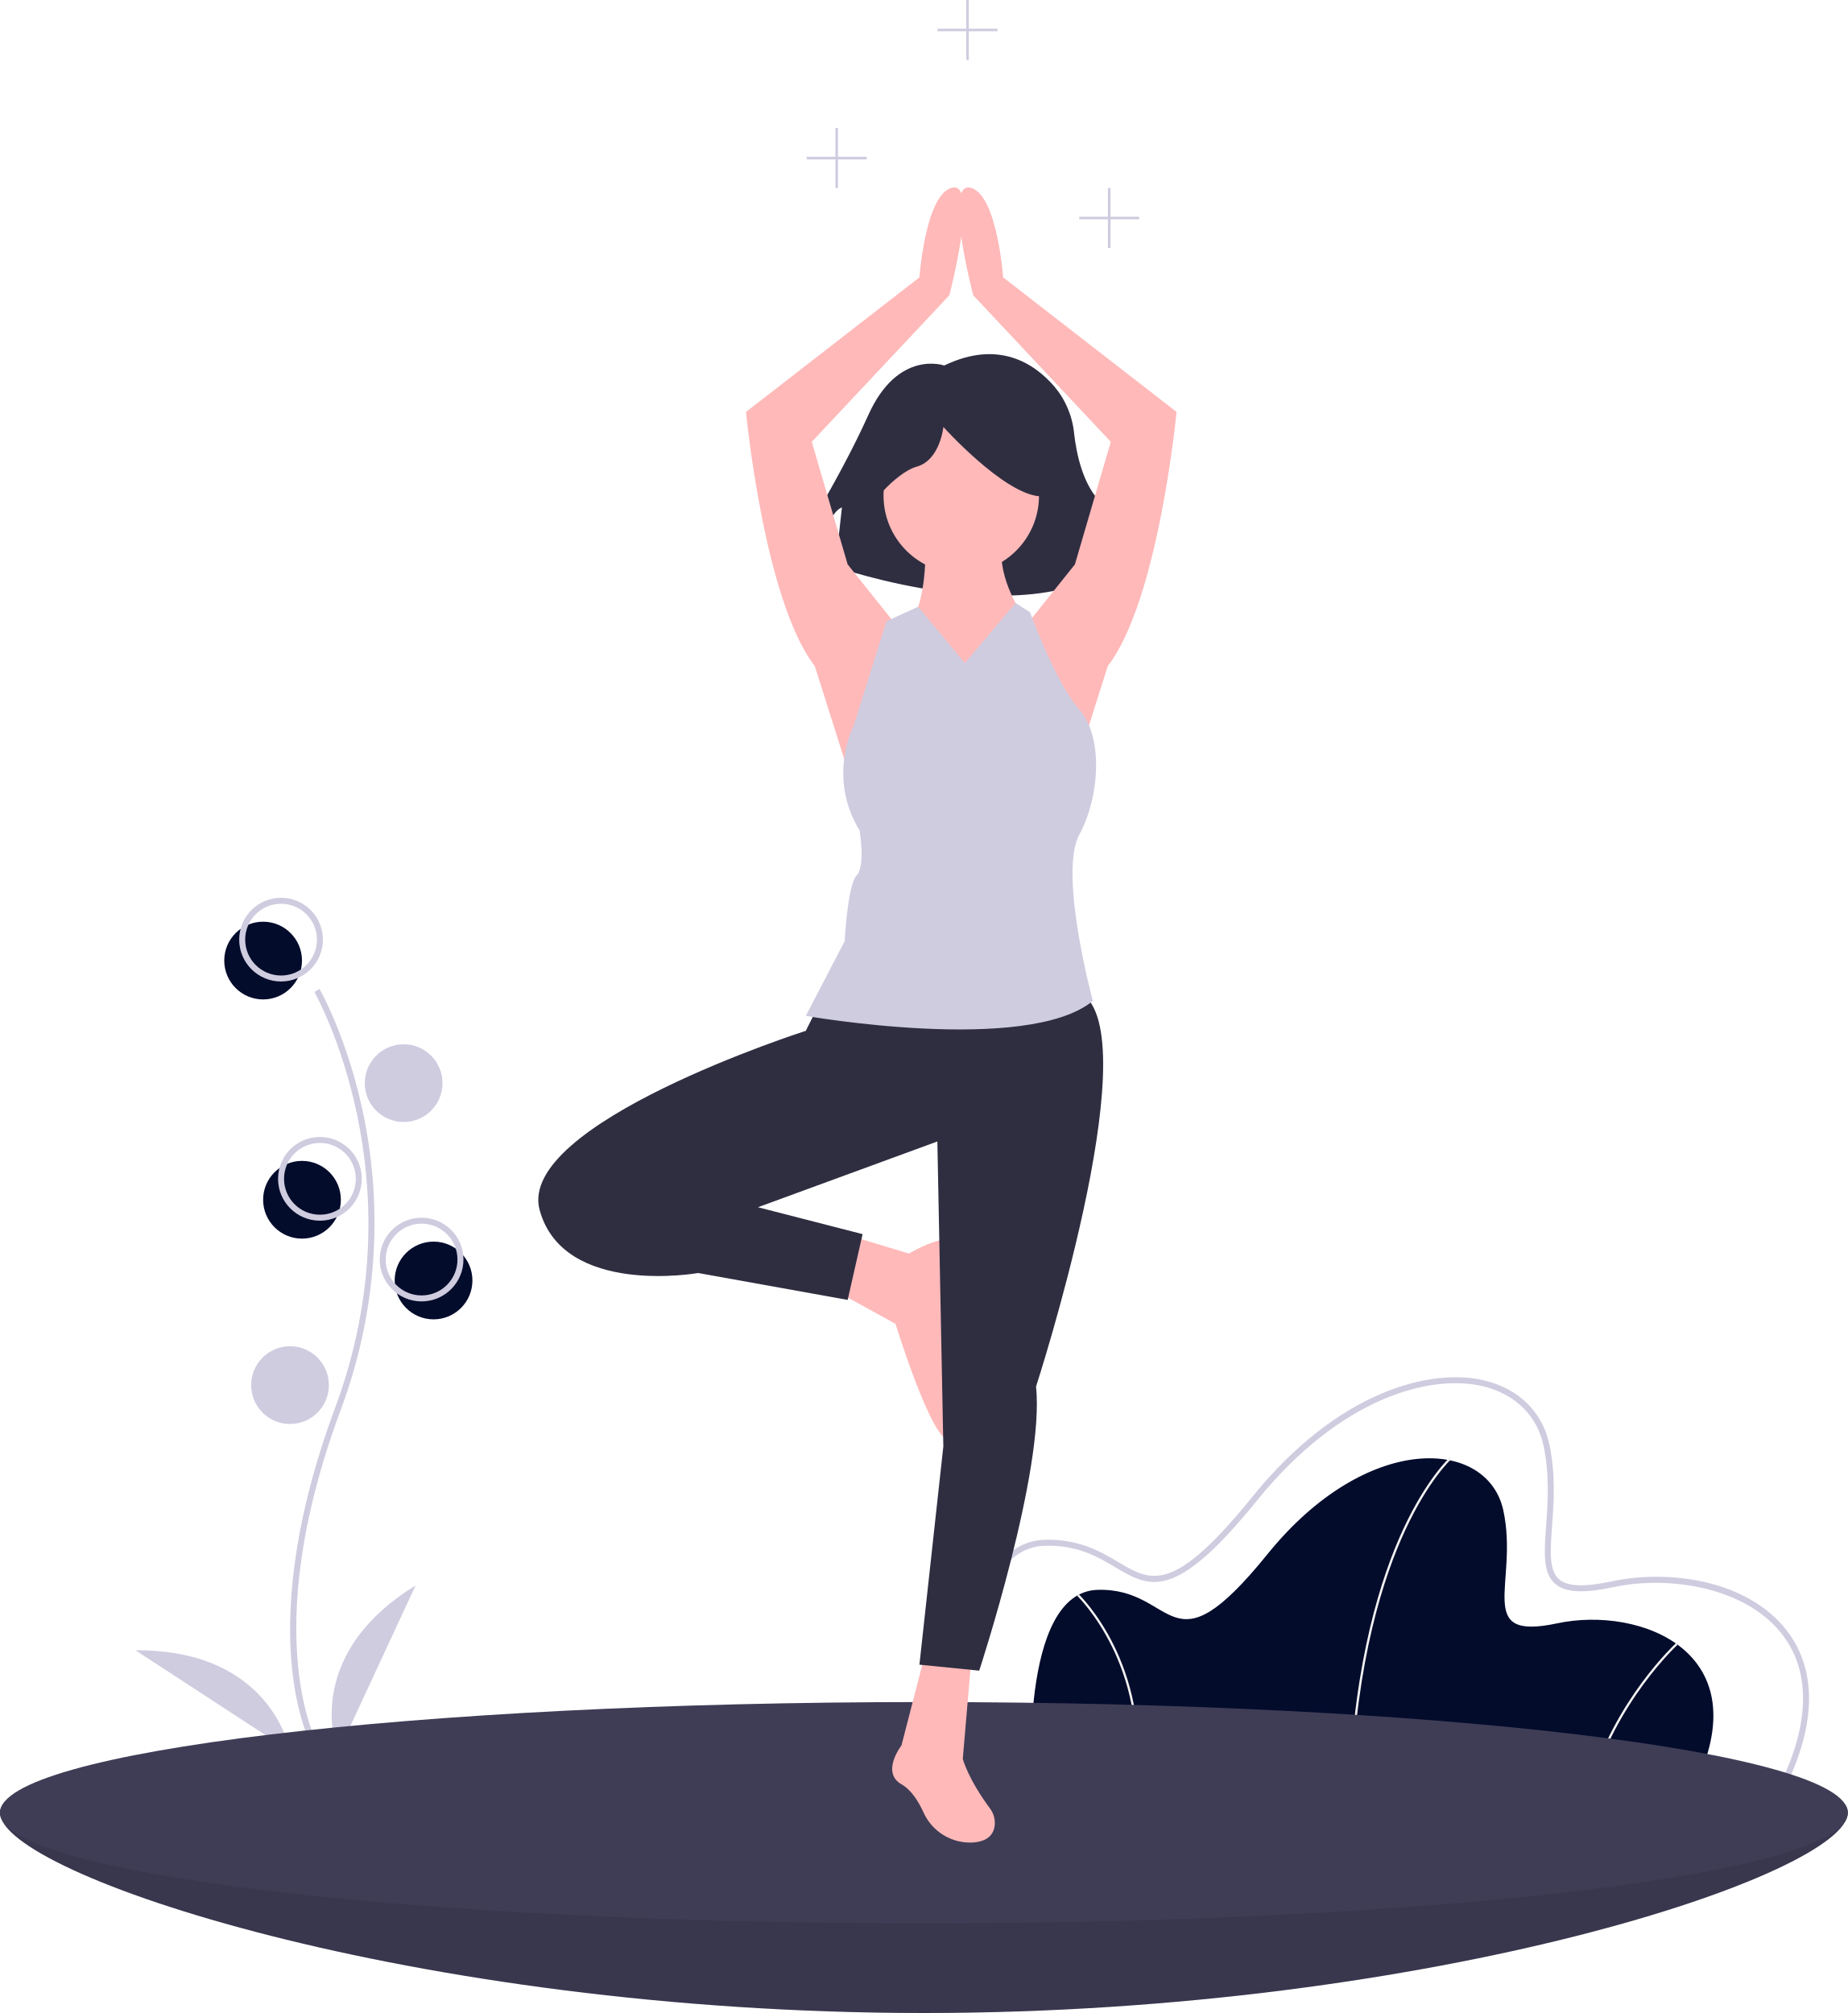
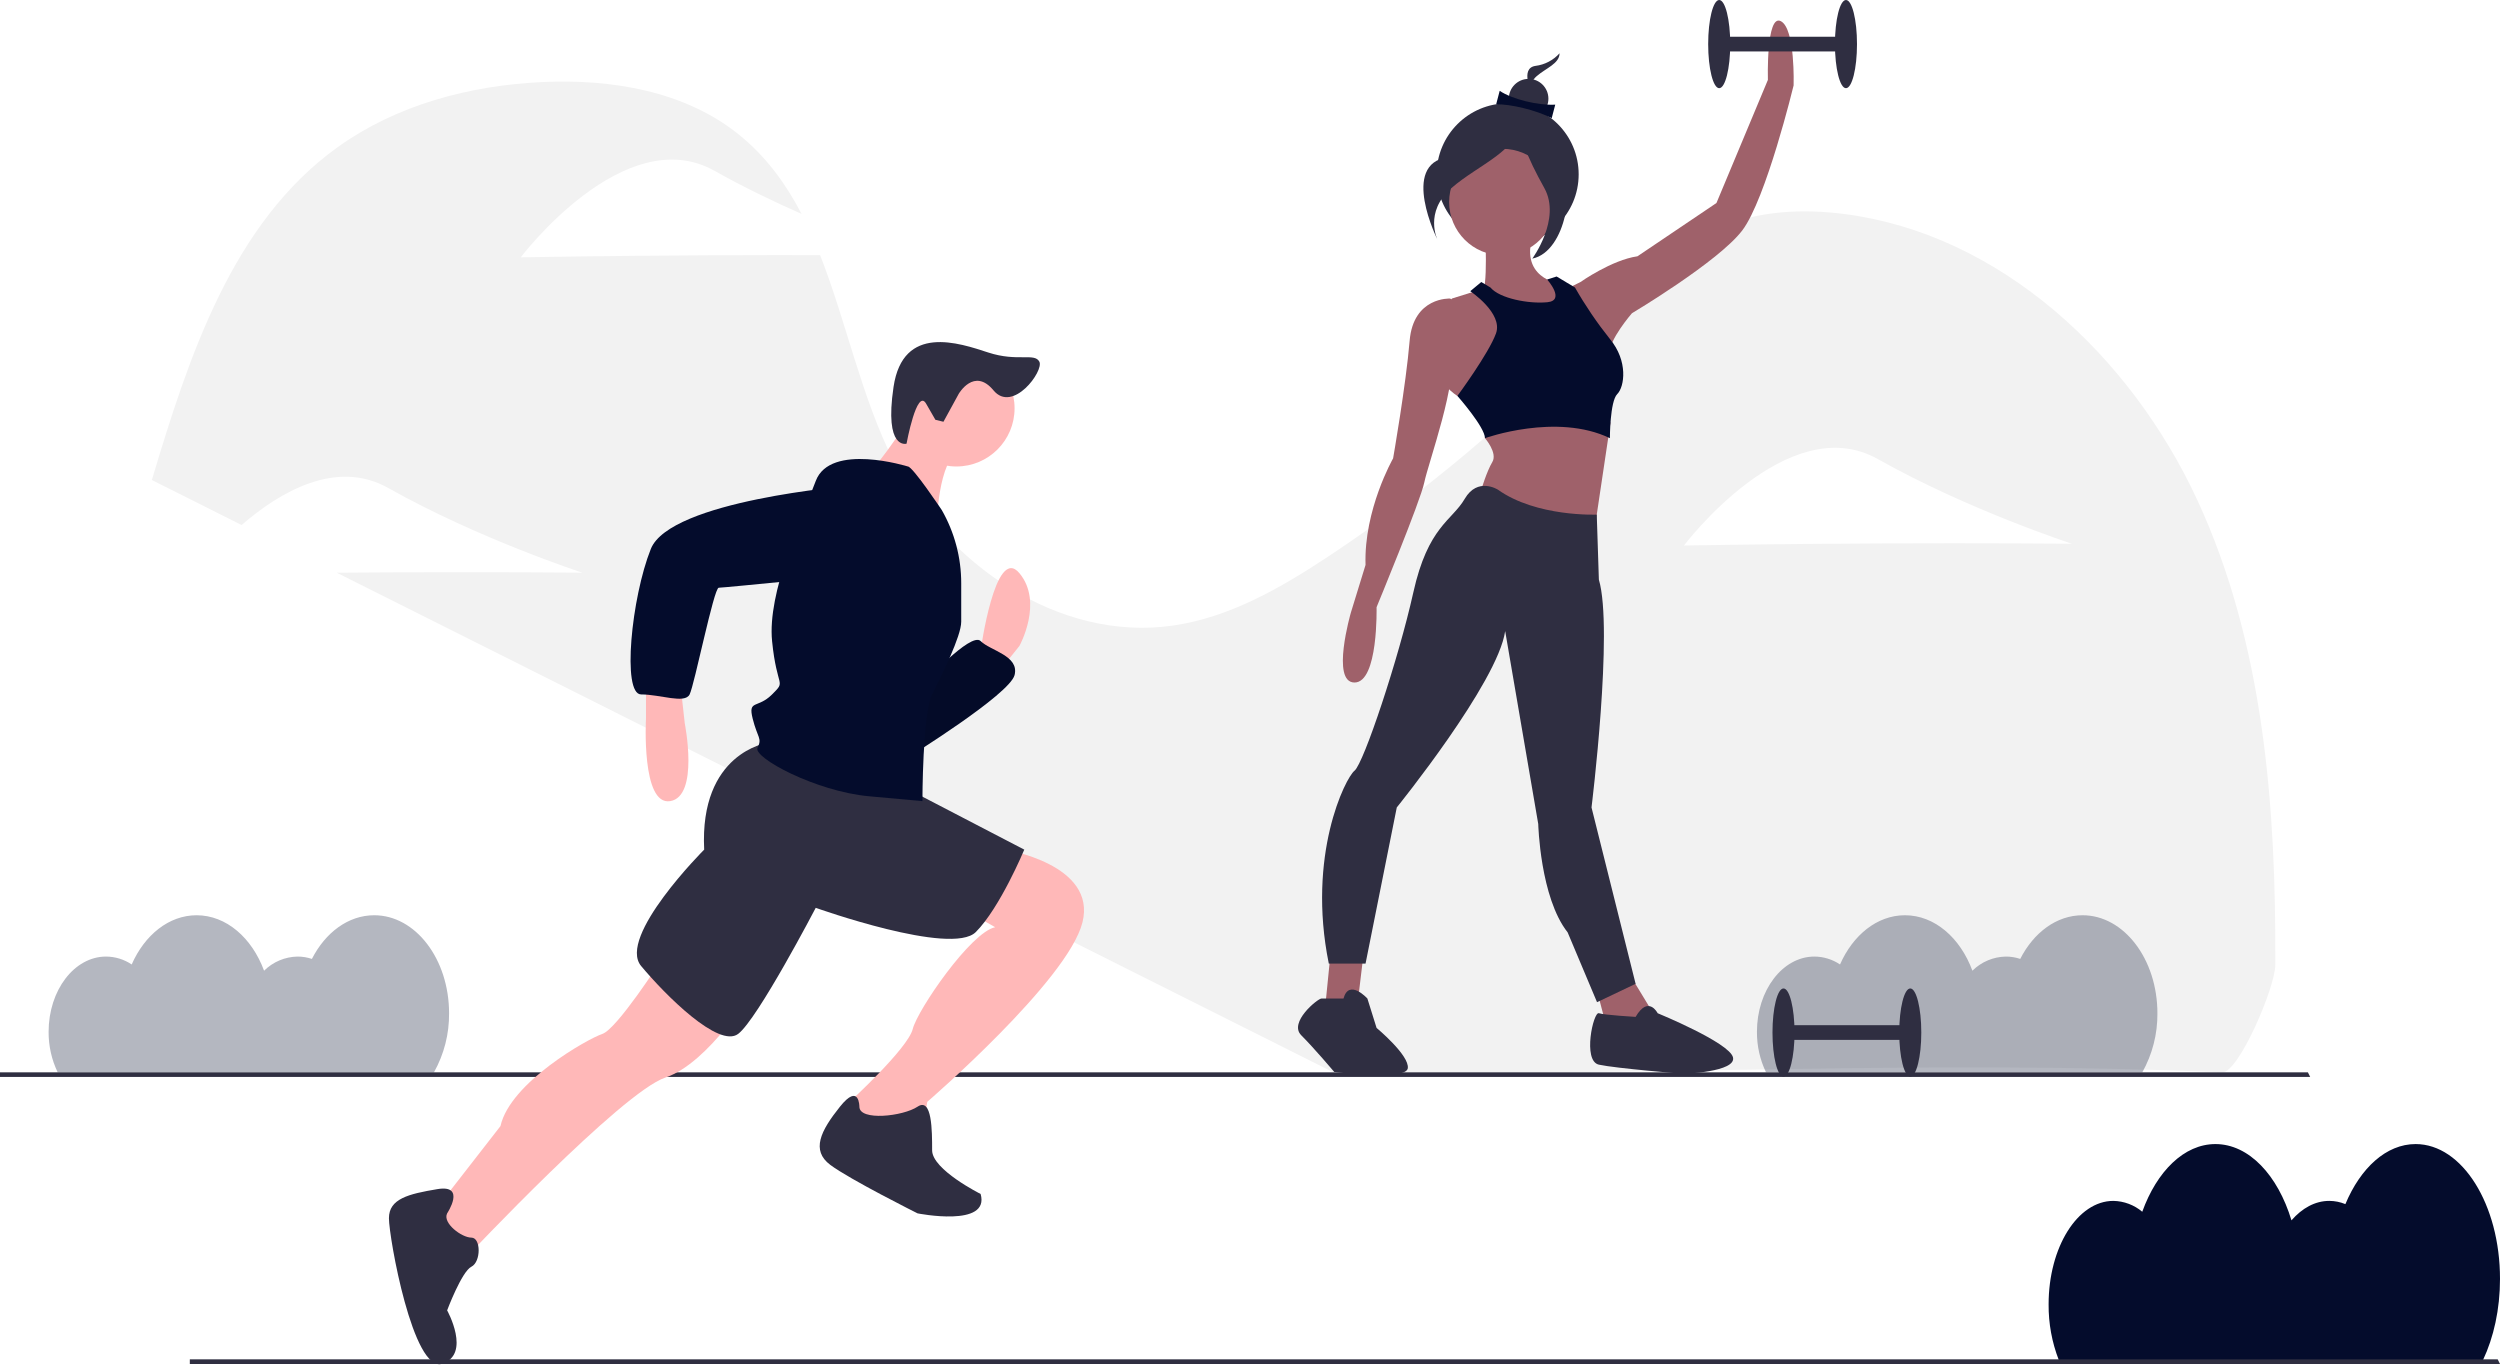
- <svg xmlns="http://www.w3.org/2000/svg" id="e1212692-d39e-496f-931d-018692dccc58" data-name="Layer 1" width="745.338" height="812" viewBox="0 0 745.338 812">
-   <path d="M972.669,775.195C972.669,799.84,805.819,856,600,856s-372.669-56.16-372.669-80.805S394.181,766.752,600,766.752,972.669,750.55,972.669,775.195Z" transform="translate(-227.3311 -44)" fill="#3f3d56" />
-   <path d="M972.669,775.195C972.669,799.84,805.819,856,600,856s-372.669-56.16-372.669-80.805S394.181,766.752,600,766.752,972.669,750.55,972.669,775.195Z" transform="translate(-227.3311 -44)" opacity="0.1" />
-   <circle cx="106.132" cy="387.471" r="15.679" fill="#040c2c" />
-   <circle cx="174.877" cy="516.518" r="15.679" fill="#040c2c" />
-   <circle cx="121.811" cy="483.955" r="15.679" fill="#040c2c" />
-   <path d="M354.143,750.497c-.277-.452-6.803-11.349-9.065-33.977-2.075-20.76-.741-55.751,17.406-104.562,34.379-92.469-7.923-167.078-8.355-167.821l2.087-1.211c.11.188,11.025,19.211,17.474,49.501a215.956,215.956,0,0,1-8.944,120.372c-34.321,92.311-8.805,136.01-8.544,136.441Z" transform="translate(-227.3311 -44)" fill="#cfcce0" />
-   <path d="M340.7,439.913a16.885,16.885,0,1,1,16.885-16.885A16.904,16.904,0,0,1,340.7,439.913Zm0-31.357a14.473,14.473,0,1,0,14.473,14.473A14.489,14.489,0,0,0,340.7,408.556Z" transform="translate(-227.3311 -44)" fill="#cfcce0" />
-   <circle cx="162.816" cy="436.919" r="15.679" fill="#cfcce0" />
-   <path d="M356.378,536.397A16.885,16.885,0,1,1,373.263,519.513,16.904,16.904,0,0,1,356.378,536.397Zm0-31.357a14.473,14.473,0,1,0,14.473,14.473A14.489,14.489,0,0,0,356.378,505.04Z" transform="translate(-227.3311 -44)" fill="#cfcce0" />
-   <path d="M397.384,568.961a16.885,16.885,0,1,1,16.885-16.885A16.904,16.904,0,0,1,397.384,568.961Zm0-31.357a14.473,14.473,0,1,0,14.473,14.473A14.489,14.489,0,0,0,397.384,537.603Z" transform="translate(-227.3311 -44)" fill="#cfcce0" />
-   <circle cx="116.987" cy="558.73" r="15.679" fill="#cfcce0" />
-   <path d="M363.615,751.074s-15.679-38.594,31.357-67.539Z" transform="translate(-227.3311 -44)" fill="#cfcce0" />
-   <path d="M344.332,750.374s-7.135-41.041-62.363-40.689Z" transform="translate(-227.3311 -44)" fill="#cfcce0" />
-   <path d="M910.362,765.546H643.495s-5.409-79.339,26.597-80.24,28.4,35.162,68.52-14.425,88.805-46.882,95.116-17.581-12.171,52.742,21.638,45.53S937.86,710.55,910.362,765.546Z" transform="translate(-227.3311 -44)" fill="#040c2c" />
-   <path d="M772.423,765.564l-.901-.036c2.101-52.236,13.041-85.798,21.848-104.755,9.563-20.583,18.778-28.916,18.87-28.998l.599.674c-.091.081-9.198,8.331-18.685,28.775C785.396,680.101,774.516,713.525,772.423,765.564Z" transform="translate(-227.3311 -44)" fill="#f2f2f2" />
-   <path d="M869.009,765.672l-.865-.252c10.422-35.772,34.964-58.357,35.211-58.581l.606.667C903.716,707.729,879.357,730.155,869.009,765.672Z" transform="translate(-227.3311 -44)" fill="#f2f2f2" />
-   <path d="M685.527,765.608l-.893-.124c3.536-25.501-2.851-45.287-8.832-57.394-6.476-13.109-13.865-20.269-13.939-20.34l.624-.651c.075.072,7.578,7.342,14.123,20.591C682.647,719.912,689.095,739.88,685.527,765.608Z" transform="translate(-227.3311 -44)" fill="#f2f2f2" />
-   <path d="M946.58,766.752H614.711l-.077-1.124c-.191-2.797-4.424-68.764,16.95-92.301,4.778-5.262,10.534-8.024,17.107-8.209,13.933-.396,22.688,4.822,29.75,9.011,13.311,7.896,22.104,13.113,54.075-26.402,34.635-42.808,72.005-52.018,93.488-46.897,13.88,3.31,23.447,12.663,26.247,25.662,2.651,12.309,1.807,23.875,1.128,33.168-.726,9.943-1.3,17.797,2.784,21.357,3.409,2.97,10.214,3.24,21.413.85,22.78-4.86,54.565-.701,70.52,19.912,8.584,11.09,15.345,31.249-1.183,64.306Zm-329.605-2.412H945.087c12.317-24.988,12.701-46.098,1.102-61.084-14.636-18.91-45.341-23.887-68.109-19.029-12.168,2.596-19.418,2.168-23.501-1.39-4.993-4.351-4.381-12.735-3.606-23.351.668-9.14,1.498-20.514-1.08-32.485-2.596-12.055-11.508-20.738-24.448-23.823-20.797-4.962-57.123,4.132-91.053,46.067-33.282,41.135-43.308,35.19-57.181,26.96-7.149-4.24-15.266-9.049-28.452-8.675-5.892.166-11.07,2.662-15.39,7.419C614.159,696.103,616.505,755.422,616.975,764.34Z" transform="translate(-227.3311 -44)" fill="#cfcce0" />
-   <ellipse cx="372.669" cy="731.195" rx="372.669" ry="44.624" fill="#3f3d56" />
-   <path d="M608.195,191.438s-18.631-6.654-30.608,19.962-30.608,55.893-30.608,55.893l10.646,2.662s2.662-18.631,9.315-21.293l-2.662,23.954s79.847,27.946,115.778-2.662l-1.331-9.315s5.323,1.331,5.323,9.315l3.992-3.992s-3.992-7.985-15.969-18.631c-7.861-6.988-10.563-20.282-11.491-28.594a34.602,34.602,0,0,0-7.966-18.843C644.656,190.67,630.152,180.865,608.195,191.438Z" transform="translate(-227.3311 -44)" fill="#2f2e41" />
-   <path d="M588.543,295.791l-19.297-24.121-14.473-49.448,55.478-59.096s12.06-45.83,1.206-43.418-13.267,36.181-13.267,36.181l-69.951,54.272s7.236,75.981,27.739,102.514l15.679,49.448Z" transform="translate(-227.3311 -44)" fill="#ffb9b9" />
-   <path d="M641.609,295.791l19.297-24.121,14.473-49.448-55.478-59.096s-12.06-45.83-1.206-43.418,13.267,36.181,13.267,36.181l69.951,54.272s-7.236,75.981-27.739,102.514l-15.679,49.448Z" transform="translate(-227.3311 -44)" fill="#ffb9b9" />
-   <circle cx="387.744" cy="199.931" r="31.357" fill="#ffb9b9" />
-   <path d="M600.603,260.815s1.206,25.327-6.03,33.769-14.473,51.86,20.503,53.066,31.357-36.181,31.357-36.181l-7.236-20.503s-10.854-15.679-7.236-30.151Z" transform="translate(-227.3311 -44)" fill="#ffb9b9" />
-   <path d="M568.04,541.824l25.93,7.839s21.106-12.664,21.106-.603-7.236,27.739-4.824,38.594,7.236,37.387,0,37.387-21.709-47.036-21.709-47.036l-24.121-13.267Z" transform="translate(-227.3311 -44)" fill="#ffb9b9" />
-   <path d="M600.603,710.671l-9.648,37.387s-8.442,10.854,0,15.679c3.962,2.264,6.861,6.917,8.822,11.22a20.628,20.628,0,0,0,20.255,12.254c4.116-.342,7.584-1.969,8.428-6.198a9.705,9.705,0,0,0-1.867-7.6c-8.896-12.022-10.913-19.926-10.913-19.926l3.618-42.212Z" transform="translate(-227.3311 -44)" fill="#ffb9b9" />
-   <path d="M577.25,249.5s10.646-14.639,19.962-17.3S607.858,216.23,607.858,216.23s23.954,26.616,38.593,27.946,1.331-31.939,1.331-31.939l-26.616-6.654-25.285,2.662-19.962,13.308Z" transform="translate(-227.3311 -44)" fill="#2f2e41" />
-   <path d="M557.185,450.165l-4.824,9.648s-116.987,37.388-107.338,72.363,63.921,25.327,63.921,25.327l60.302,10.854,6.03-26.533L533.064,530.97,605.427,504.437l2.412,123.017-9.648,88.042,24.121,2.412s26.533-80.805,22.915-114.575c0,0,44.624-137.489,19.297-157.992S557.185,450.165,557.185,450.165Z" transform="translate(-227.3311 -44)" fill="#2f2e41" />
-   <path d="M616.49,311.486l-18.819-22.743-12.747,5.842-13.267,42.212S560.803,357.299,574.07,379.008c0,0,2.412,14.473-1.206,18.091s-4.824,26.533-4.824,26.533l-15.679,30.151s89.248,15.679,115.781-6.03c0,0-13.923-51.331-5.481-67.01s9.648-39.714,0-50.569-19.846-39.208-19.846-39.208l-5.841-3.736Z" transform="translate(-227.3311 -44)" fill="#cfcce0" />
-   <polygon points="459.515 87.42 447.948 87.42 447.948 75.853 446.897 75.853 446.897 87.42 435.33 87.42 435.33 88.471 446.897 88.471 446.897 100.038 447.948 100.038 447.948 88.471 459.515 88.471 459.515 87.42" fill="#cfcce0" />
-   <polygon points="349.583 63.235 338.016 63.235 338.016 51.668 336.965 51.668 336.965 63.235 325.398 63.235 325.398 64.286 336.965 64.286 336.965 75.853 338.016 75.853 338.016 64.286 349.583 64.286 349.583 63.235" fill="#cfcce0" />
-   <polygon points="402.35 11.567 390.784 11.567 390.784 0 389.732 0 389.732 11.567 378.165 11.567 378.165 12.618 389.732 12.618 389.732 24.185 390.784 24.185 390.784 12.618 402.35 12.618 402.35 11.567" fill="#cfcce0" />
+ <svg xmlns="http://www.w3.org/2000/svg" id="f6ab8ba1-7e68-4bec-bb42-3789208a6270" data-name="Layer 1" width="1080" height="589.339" viewBox="0 0 1080 589.339">
+   <path d="M1140,707.811c0-32.167-16.322-58.243-36.457-58.243-12.655,0-23.8,10.305-30.337,25.946a18.287,18.287,0,0,0-6.967-1.398c-6.094,0-11.729,3.123-16.324,8.408-5.892-19.501-18.387-32.955-32.85-32.955-13.522,0-25.316,11.771-31.61,29.24a19.915,19.915,0,0,0-12.477-4.692C957.526,674.115,945,694.127,945,718.813a65.145,65.145,0,0,0,4.408,24.068h183.24C1137.261,733.125,1140,720.98,1140,707.811Z" transform="translate(-60 -155.3305)" fill="#040c2c" />
+   <path d="M1009.299,371.482c-28.71-62.107-84.896-115.09-152.771-123.726-17.946-2.283-36.684-1.367-53.335,5.706-21.857,9.285-37.965,28.025-54.246,45.313A654.108,654.108,0,0,1,633.987,395.622c-20.687,13.696-42.876,26.475-67.437,29.979-49.245,7.026-97.956-26.556-120.414-70.942-14.029-27.727-20.512-60.28-31.854-89.119-13.061-.025-28.623-.02-45.365.057-46.277.213-83.944.897-83.944.897s44.774-59.307,83.776-37.334c12.464,7.022,25.519,13.288,37.516,18.567-6.816-13.111-15.413-24.907-27.24-34.392-23.321-18.702-54.907-23.948-84.769-22.555-31.357,1.463-63.002,9.858-88.482,28.192-45.391,32.662-64.135,90.153-80.178,143.723l38.778,19.44c16.633-14.38,40.956-28.605,63.375-15.975,39.003,21.973,83.807,36.562,83.807,36.562s-37.362-.338-83.639-.125c-7.772.036-15.292.085-22.441.142L636,618.567c142,2,249.068-5.679,384,0,7.037.296,22.866-36.592,22.918-46.3C1043.29,503.846,1038.009,433.589,1009.299,371.482Zm-137.882,18.615c-46.277.213-83.944.897-83.944.897s44.774-59.307,83.776-37.334,83.807,36.562,83.807,36.562S917.694,389.884,871.417,390.097Z" transform="translate(-60 -155.3305)" fill="#f2f2f2" />
+   <path d="M992,593.067c0-23.388-14.481-42.349-32.343-42.349-11.227,0-21.115,7.493-26.915,18.865a19.362,19.362,0,0,0-6.181-1.016,21.059,21.059,0,0,0-14.483,6.113c-5.228-14.179-16.313-23.962-29.144-23.962-11.997,0-22.46,8.558-28.043,21.26a20.107,20.107,0,0,0-11.07-3.412c-13.709,0-24.822,14.551-24.822,32.5a39.928,39.928,0,0,0,3.911,17.5H985.477A51.201,51.201,0,0,0,992,593.067Z" transform="translate(-60 -155.3305)" fill="#040c2c" opacity="0.3" />
+   <polygon points="1080 589.237 82 589.237 82 587.237 1079 587.237 1080 589.237" fill="#2f2e41" />
+   <polygon points="998 465.237 0 465.237 0 463.237 997 463.237 998 465.237" fill="#2f2e41" />
+   <path d="M483.63,436.467s6.285-46.093,16.761-33.523,0,31.427,0,31.427l-8.381,10.476-8.381-6.285Z" transform="translate(-60 -155.3305)" fill="#ffb8b8" />
+   <path d="M458.488,451.133s20.952-23.047,25.142-18.856,16.761,6.285,14.666,14.666-46.093,35.618-46.093,35.618Z" transform="translate(-60 -155.3305)" fill="#040c2c" />
+   <path d="M458.488,451.133s20.952-23.047,25.142-18.856,16.761,6.285,14.666,14.666-46.093,35.618-46.093,35.618Z" transform="translate(-60 -155.3305)" opacity="0.1" />
+   <path d="M339.064,449.038v16.761s-2.095,37.713,10.476,35.618,6.285-33.523,6.285-33.523l-2.095-18.856Z" transform="translate(-60 -155.3305)" fill="#ffb8b8" />
+   <path d="M345.349,570.557s-18.856,29.332-25.142,31.427-39.808,20.952-43.998,39.808l-29.332,37.713,14.666,18.856s67.045-71.235,85.902-77.521,37.713-37.713,37.713-37.713Z" transform="translate(-60 -155.3305)" fill="#ffb8b8" />
+   <path d="M494.105,522.369s39.808,6.285,33.523,31.427S460.583,631.317,460.583,631.317l-2.095,12.571L435.441,648.078l-10.476-10.476,2.095-6.285s25.142-23.047,27.237-31.427,25.142-41.903,35.618-43.998L475.249,547.511Z" transform="translate(-60 -155.3305)" fill="#ffb8b8" />
+   <path d="M253.162,679.506s8.381-12.571-4.19-10.476-20.952,4.19-20.952,12.571,10.476,67.045,23.047,62.855,2.095-23.047,2.095-23.047,6.285-16.761,10.476-18.856,4.19-12.571,0-12.571S251.067,683.696,253.162,679.506Z" transform="translate(-60 -155.3305)" fill="#2f2e41" />
+   <path d="M431.251,633.412s0-10.476-8.381,0-12.571,18.856-4.19,25.142,37.713,20.952,37.713,20.952,31.427,6.285,27.237-8.381c0,0-20.952-10.476-20.952-18.856s0-23.047-6.285-18.856S431.251,639.698,431.251,633.412Z" transform="translate(-60 -155.3305)" fill="#2f2e41" />
+   <path d="M391.443,476.275s-29.332,4.19-27.237,46.093c0,0-37.713,37.713-27.237,50.284s33.523,35.618,41.903,29.332,33.523-54.474,33.523-54.474,58.664,20.952,69.14,10.476,20.952-35.618,20.952-35.618l-52.379-27.237Z" transform="translate(-60 -155.3305)" fill="#2f2e41" />
+   <circle cx="413.154" cy="176.379" r="25.142" fill="#ffb8b8" />
+   <path d="M454.297,333.804s-14.666,23.047-18.856,25.142,29.332,23.047,29.332,23.047,0-27.237,10.476-33.523Z" transform="translate(-60 -155.3305)" fill="#ffb8b8" />
+   <path d="M452.202,356.851s-33.523-10.476-39.808,6.285-20.952,48.189-18.856,69.14,6.285,16.761,0,23.047-10.476,2.095-8.381,10.476,4.19,8.381,2.095,12.571S412.394,497.227,435.441,499.322l23.047,2.095s0-37.713,4.19-46.093,12.571-25.142,12.571-31.427V407.265a63.607,63.607,0,0,0-8.381-31.558h0S454.297,356.851,452.202,356.851Z" transform="translate(-60 -155.3305)" fill="#040c2c" />
+   <path d="M427.06,365.232s-77.521,6.285-85.902,27.237-12.571,62.855-4.19,62.855,18.856,4.19,20.952,0,10.476-46.093,12.571-46.093,64.95-6.285,64.95-6.285S462.678,369.422,427.06,365.232Z" transform="translate(-60 -155.3305)" fill="#040c2c" />
+   <path d="M474.164,325.476s6.672-11.595,15.012-1.524S511.083,315.516,509,311.567s-9.438.178-22.042-3.943-36.885-12.514-40.951,14.867,5.618,24.511,5.618,24.511,4.439-24.263,8.451-17.294l4.012,6.969,3.48.857Z" transform="translate(-60 -155.3305)" fill="#2f2e41" />
+   <circle cx="651.309" cy="75.314" r="30.674" fill="#2f2e41" />
+   <path d="M701.504,253.349s1.587,28.572-1.587,28.572S719.758,295.413,719.758,295.413l14.286-7.937v-9.524s-19.048-2.381-11.111-23.016S701.504,253.349,701.504,253.349Z" transform="translate(-60 -155.3305)" fill="#9f616a" />
+   <polygon points="574.835 411.517 572.454 435.327 580.391 437.708 586.74 431.359 589.121 411.517 574.835 411.517" fill="#9f616a" />
+   <polygon points="689.124 425.01 693.092 440.089 704.203 447.232 716.109 440.883 702.616 418.66 689.124 425.01" fill="#9f616a" />
+   <circle cx="649.043" cy="87.304" r="23.016" fill="#9f616a" />
+   <path d="M695.154,328.747l-5.556-2.381s-9.524-5.556-10.318-16.667,7.937-25.397,7.937-25.397l12.699-3.968,14.92,12.143.16,19.603Z" transform="translate(-60 -155.3305)" fill="#9f616a" />
+   <path d="M689.599,285.889l-3.175-1.587s-15.873-.794-17.461,18.254-7.143,50.795-7.143,50.795-12.699,22.223-11.905,46.033l-6.349,20.635s-8.73,30.159,1.587,30.159,9.524-32.54,9.524-32.54,19.048-46.033,20.635-53.969,15.08-45.239,11.111-55.557S689.599,285.889,689.599,285.889Z" transform="translate(-60 -155.3305)" fill="#9f616a" />
+   <path d="M701.504,335.89v8.73s5.556,6.349,3.175,10.318-4.762,11.905-4.762,11.905L711.028,384.304l37.302,3.175,7.418-49.699Z" transform="translate(-60 -155.3305)" fill="#9f616a" />
+   <path d="M736.425,280.333l6.349-3.175s13.492-9.524,24.604-11.111l34.128-23.016,22.223-53.176s-.794-28.572,5.556-25.397S834.84,192.236,834.84,192.236s-11.905,49.207-22.223,62.7-47.62,35.715-47.62,35.715-10.318,11.905-9.524,17.461S736.425,280.333,736.425,280.333Z" transform="translate(-60 -155.3305)" fill="#9f616a" />
+   <path d="M707.059,366.843s-8.73-5.556-14.286,3.968-15.873,11.905-22.223,40.477S649.121,485.1,645.153,488.275s-20.635,36.509-11.111,83.335h15.873L663.408,504.148s43.652-53.969,46.826-76.192L724.52,511.291s.794,31.747,12.699,46.826l12.699,30.159,16.667-7.937-19.048-76.192s9.524-76.986,3.175-98.415l-.912-28.094S723.726,378.748,707.059,366.843Z" transform="translate(-60 -155.3305)" fill="#2f2e41" />
+   <path d="M640.391,586.69h-9.524c-1.587,0-14.286,10.318-8.73,15.873s14.286,15.873,14.286,15.873,30.953,3.937,31.747-1.619-13.492-17.429-13.492-17.429l-3.968-12.699S642.772,577.959,640.391,586.69Z" transform="translate(-60 -155.3305)" fill="#2f2e41" />
+   <path d="M766.584,594.626s-13.492-.794-15.873-1.587-7.143,20.635,0,22.223S787.22,619.23,787.22,619.23s23.016-.794,21.429-7.143-32.54-19.048-32.54-19.048S772.14,585.102,766.584,594.626Z" transform="translate(-60 -155.3305)" fill="#2f2e41" />
+   <path d="M703.885,279.54l-3.968-2.381-4.762,3.968s14.286,9.524,11.111,18.254-16.667,26.985-16.667,26.985,11.905,13.492,11.905,18.254c0,0,30.953-11.111,53.969,0,0,0,0-15.873,3.175-19.048s4.762-14.286-3.175-23.81a174.007,174.007,0,0,1-15.08-22.223l-7.937-4.762-4.088,1.297s8.056,9.021.12,9.815S707.853,284.302,703.885,279.54Z" transform="translate(-60 -155.3305)" fill="#040c2c" />
+   <path d="M733.728,178.347a16.767,16.767,0,0,1-10.4,5.448c-6.933.99-1.486,11.886-1.486,11.886s-1.981-3.962,1.981-7.429S733.728,182.804,733.728,178.347Z" transform="translate(-60 -155.3305)" fill="#2f2e41" />
+   <circle cx="660.36" cy="42.628" r="8.549" fill="#2f2e41" />
+   <path d="M730.34,206.376c-6.604-3.45-17.965-6.163-24.002-5.969l1.527-5.838c5.344,3.631,16.645,6.394,24.002,5.969Z" transform="translate(-60 -155.3305)" fill="#040c2c" />
+   <path d="M716.696,206.89s-10.407,13.38-31.221,16.354-4.46,35.681-4.46,35.681-5.947-11.894,5.947-22.3S716.696,220.27,716.696,206.89Z" transform="translate(-60 -155.3305)" fill="#2f2e41" />
+   <path d="M717.49,206.096s5.947,20.814,14.867,23.787,4.46,34.194-10.407,37.167c0,0,12.637-17.097,5.203-30.477S715.26,212.786,717.49,206.096Z" transform="translate(-60 -155.3305)" fill="#2f2e41" />
+   <rect x="742.696" y="15.873" width="54.763" height="6.349" fill="#2f2e41" />
+   <ellipse cx="797.46" cy="19.048" rx="4.762" ry="19.048" fill="#2f2e41" />
+   <ellipse cx="742.696" cy="19.048" rx="4.762" ry="19.048" fill="#2f2e41" />
+   <rect x="770.475" y="442.882" width="54.763" height="6.349" fill="#2f2e41" />
+   <ellipse cx="825.238" cy="446.057" rx="4.762" ry="19.048" fill="#2f2e41" />
+   <ellipse cx="770.475" cy="446.057" rx="4.762" ry="19.048" fill="#2f2e41" />
+   <path d="M254,593.067c0-23.388-14.481-42.349-32.343-42.349-11.227,0-21.115,7.493-26.915,18.865a19.362,19.362,0,0,0-6.181-1.016,21.059,21.059,0,0,0-14.483,6.113c-5.228-14.179-16.313-23.962-29.144-23.962-11.997,0-22.46,8.558-28.043,21.26a20.107,20.107,0,0,0-11.07-3.412c-13.709,0-24.822,14.551-24.822,32.5a39.928,39.928,0,0,0,3.911,17.5H247.477A51.201,51.201,0,0,0,254,593.067Z" transform="translate(-60 -155.3305)" fill="#040c2c" opacity="0.3" />
</svg>
